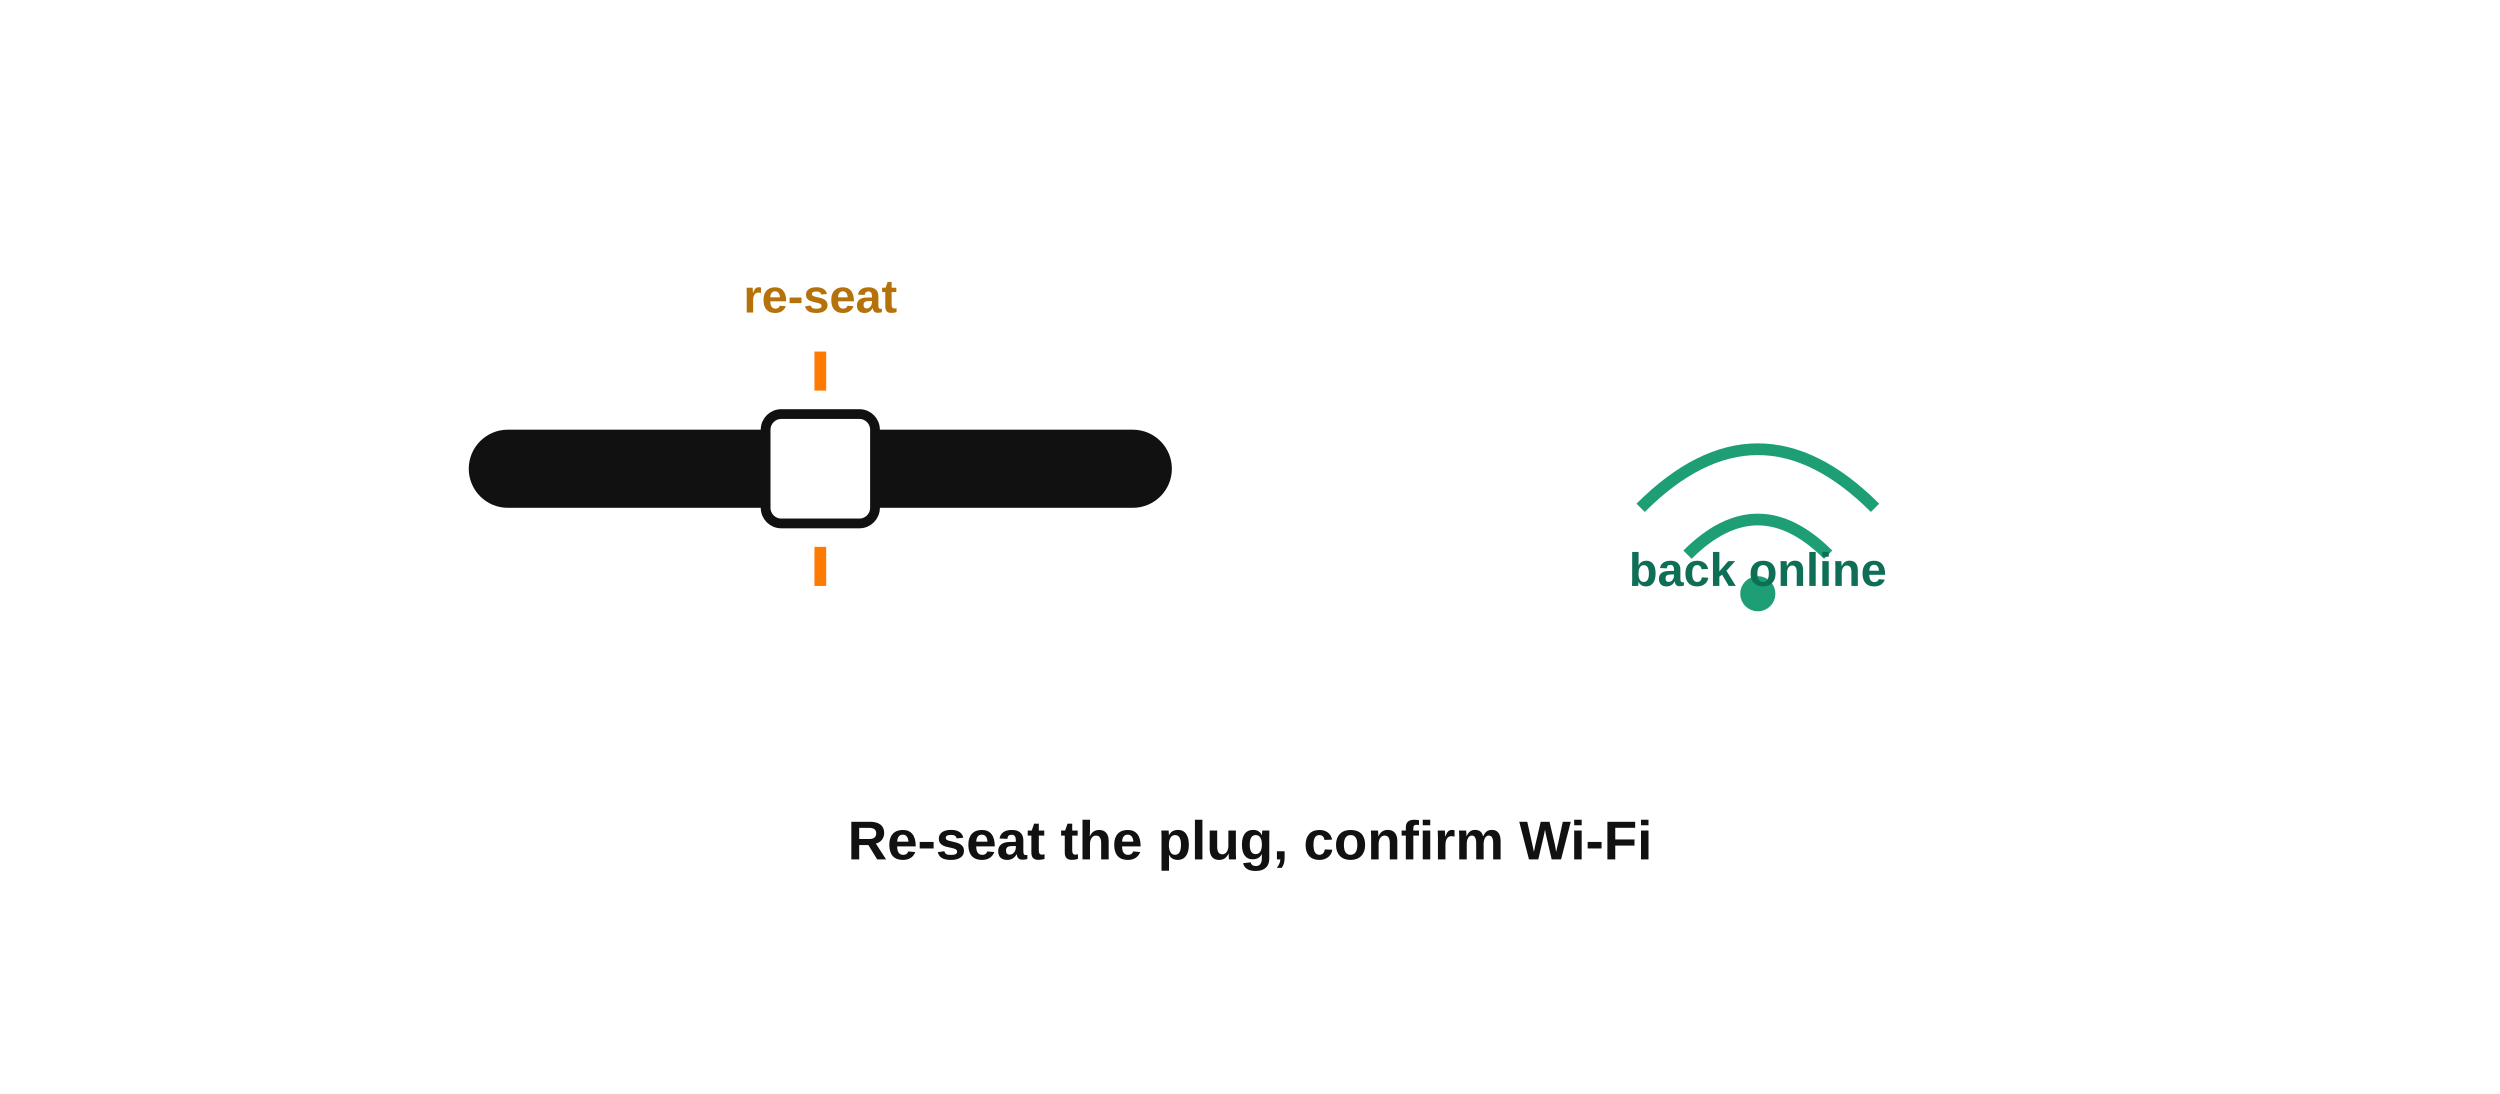
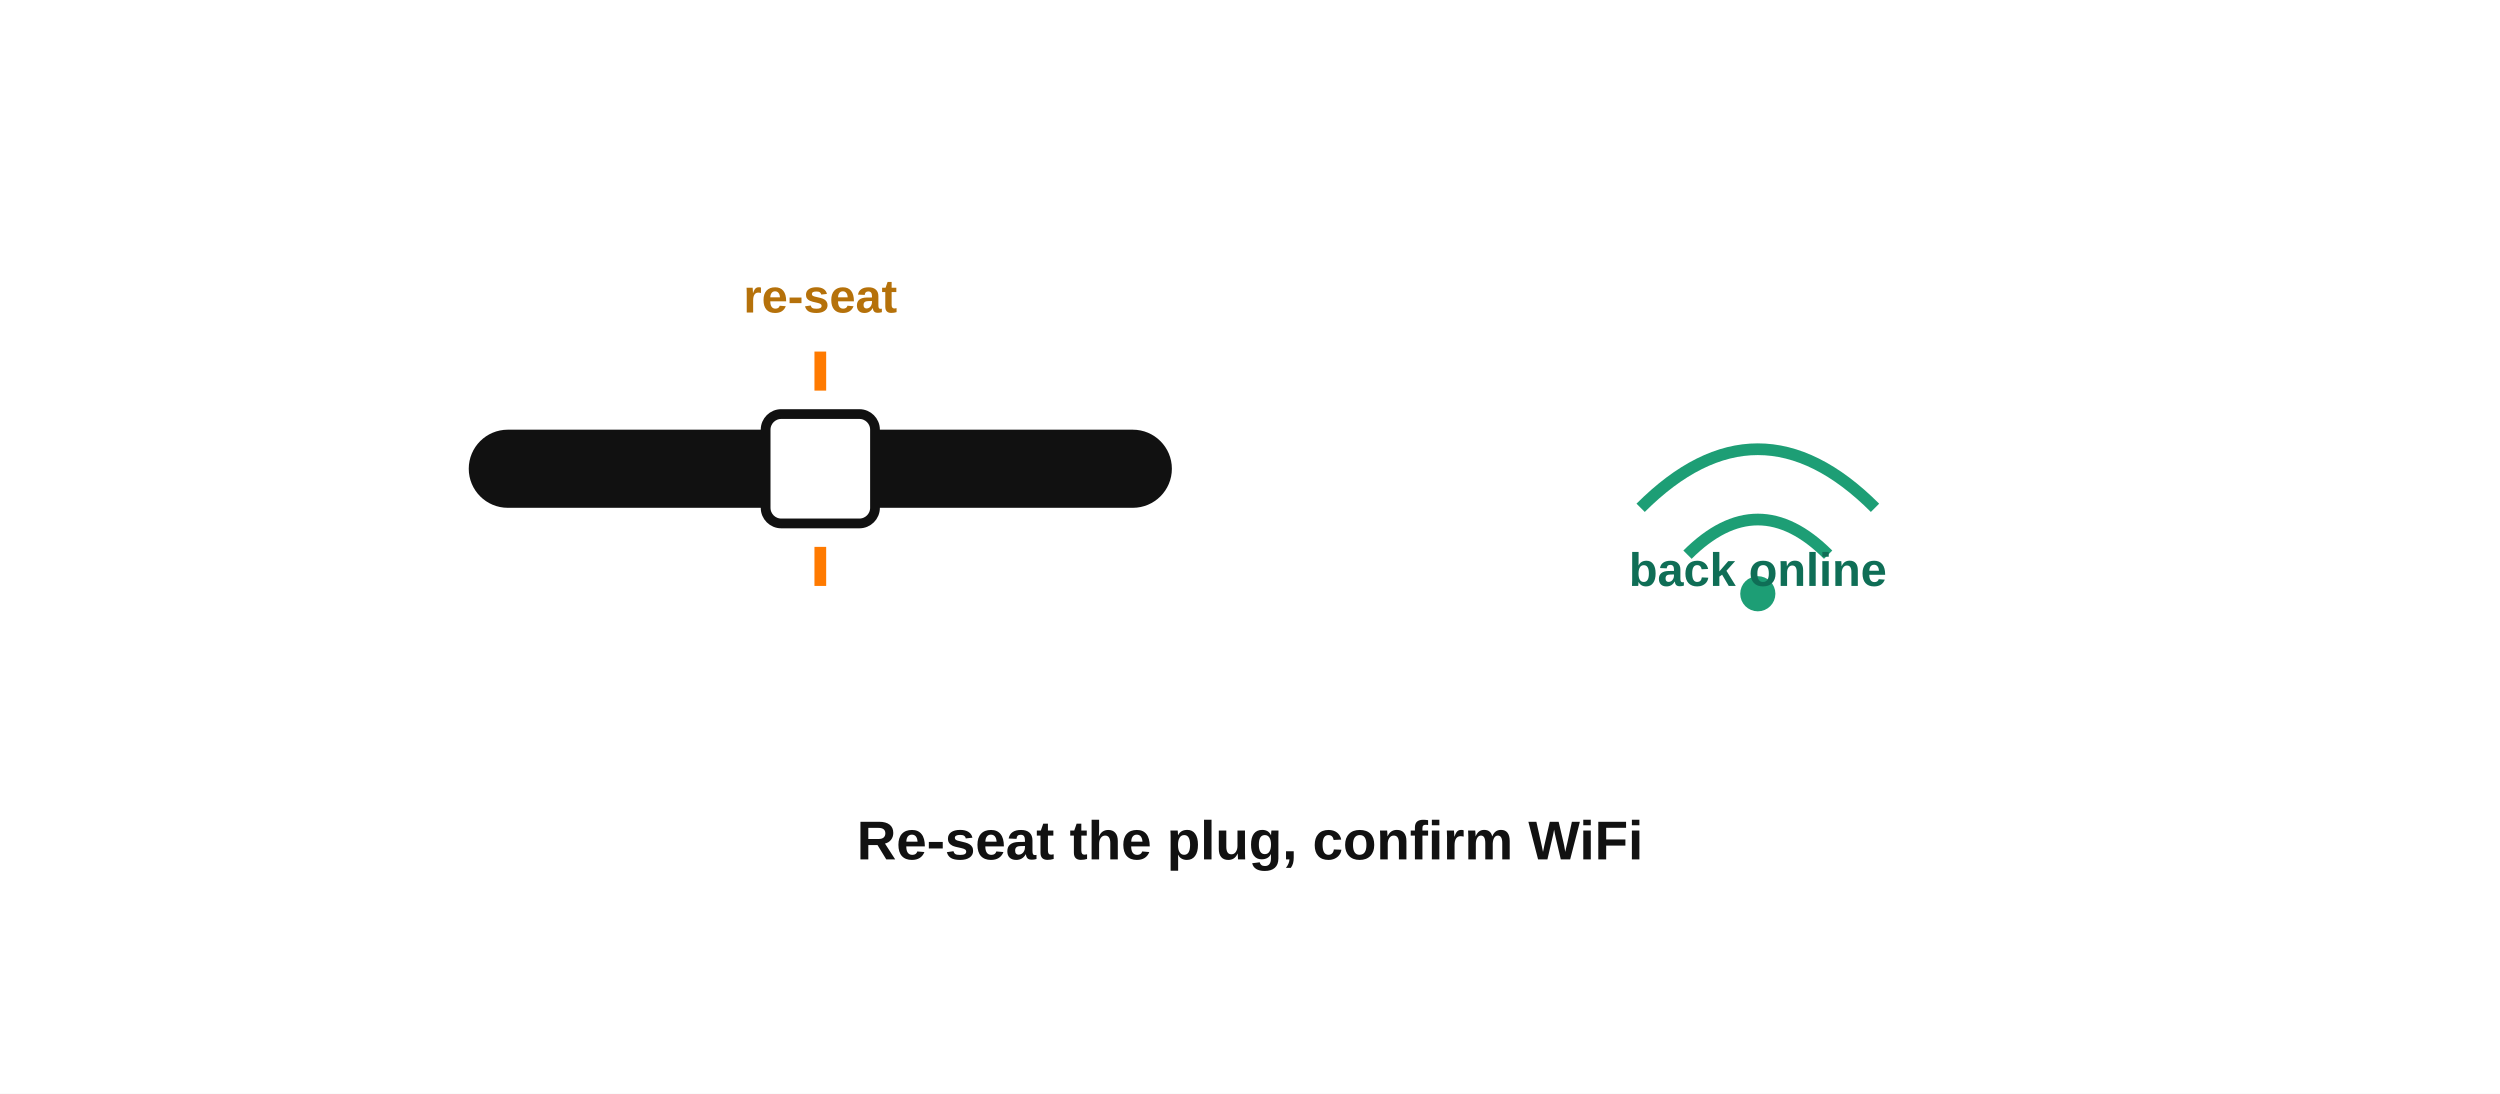
<svg xmlns="http://www.w3.org/2000/svg" viewBox="0 0 640 280" font-family="Archivo, Arial, sans-serif">
  <rect width="640" height="280" fill="#ffffff" />
  <rect x="120" y="110" width="180" height="20" rx="10" fill="#111" />
  <g>
    <rect x="196" y="106" width="28" height="28" rx="4" fill="#fff" stroke="#111" stroke-width="2.5" />
  </g>
  <path d="M210 90 v10 M210 140 v10" stroke="#ff7a00" stroke-width="3" />
  <text x="210" y="80" text-anchor="middle" font-size="12" fill="#b5710a" font-weight="700">re-seat</text>
  <g stroke="#1d9e75" stroke-width="3" fill="none" transform="translate(420,90)">
    <path d="M0 40 q30 -30 60 0" />
    <path d="M12 52 q18 -18 36 0" />
    <circle cx="30" cy="62" r="3" fill="#1d9e75" />
  </g>
  <text x="450" y="150" text-anchor="middle" font-size="12" fill="#0f6e56" font-weight="700">back online</text>
-   <text x="320" y="220" text-anchor="middle" font-size="14" font-weight="700" fill="#111">Re-seat the plug, confirm Wi-Fi</text>
+   <text x="320" y="220" text-anchor="middle" font-size="14" font-weight="700" fill="#111">Re-seat the plug, confirm WiFi</text>
</svg>
